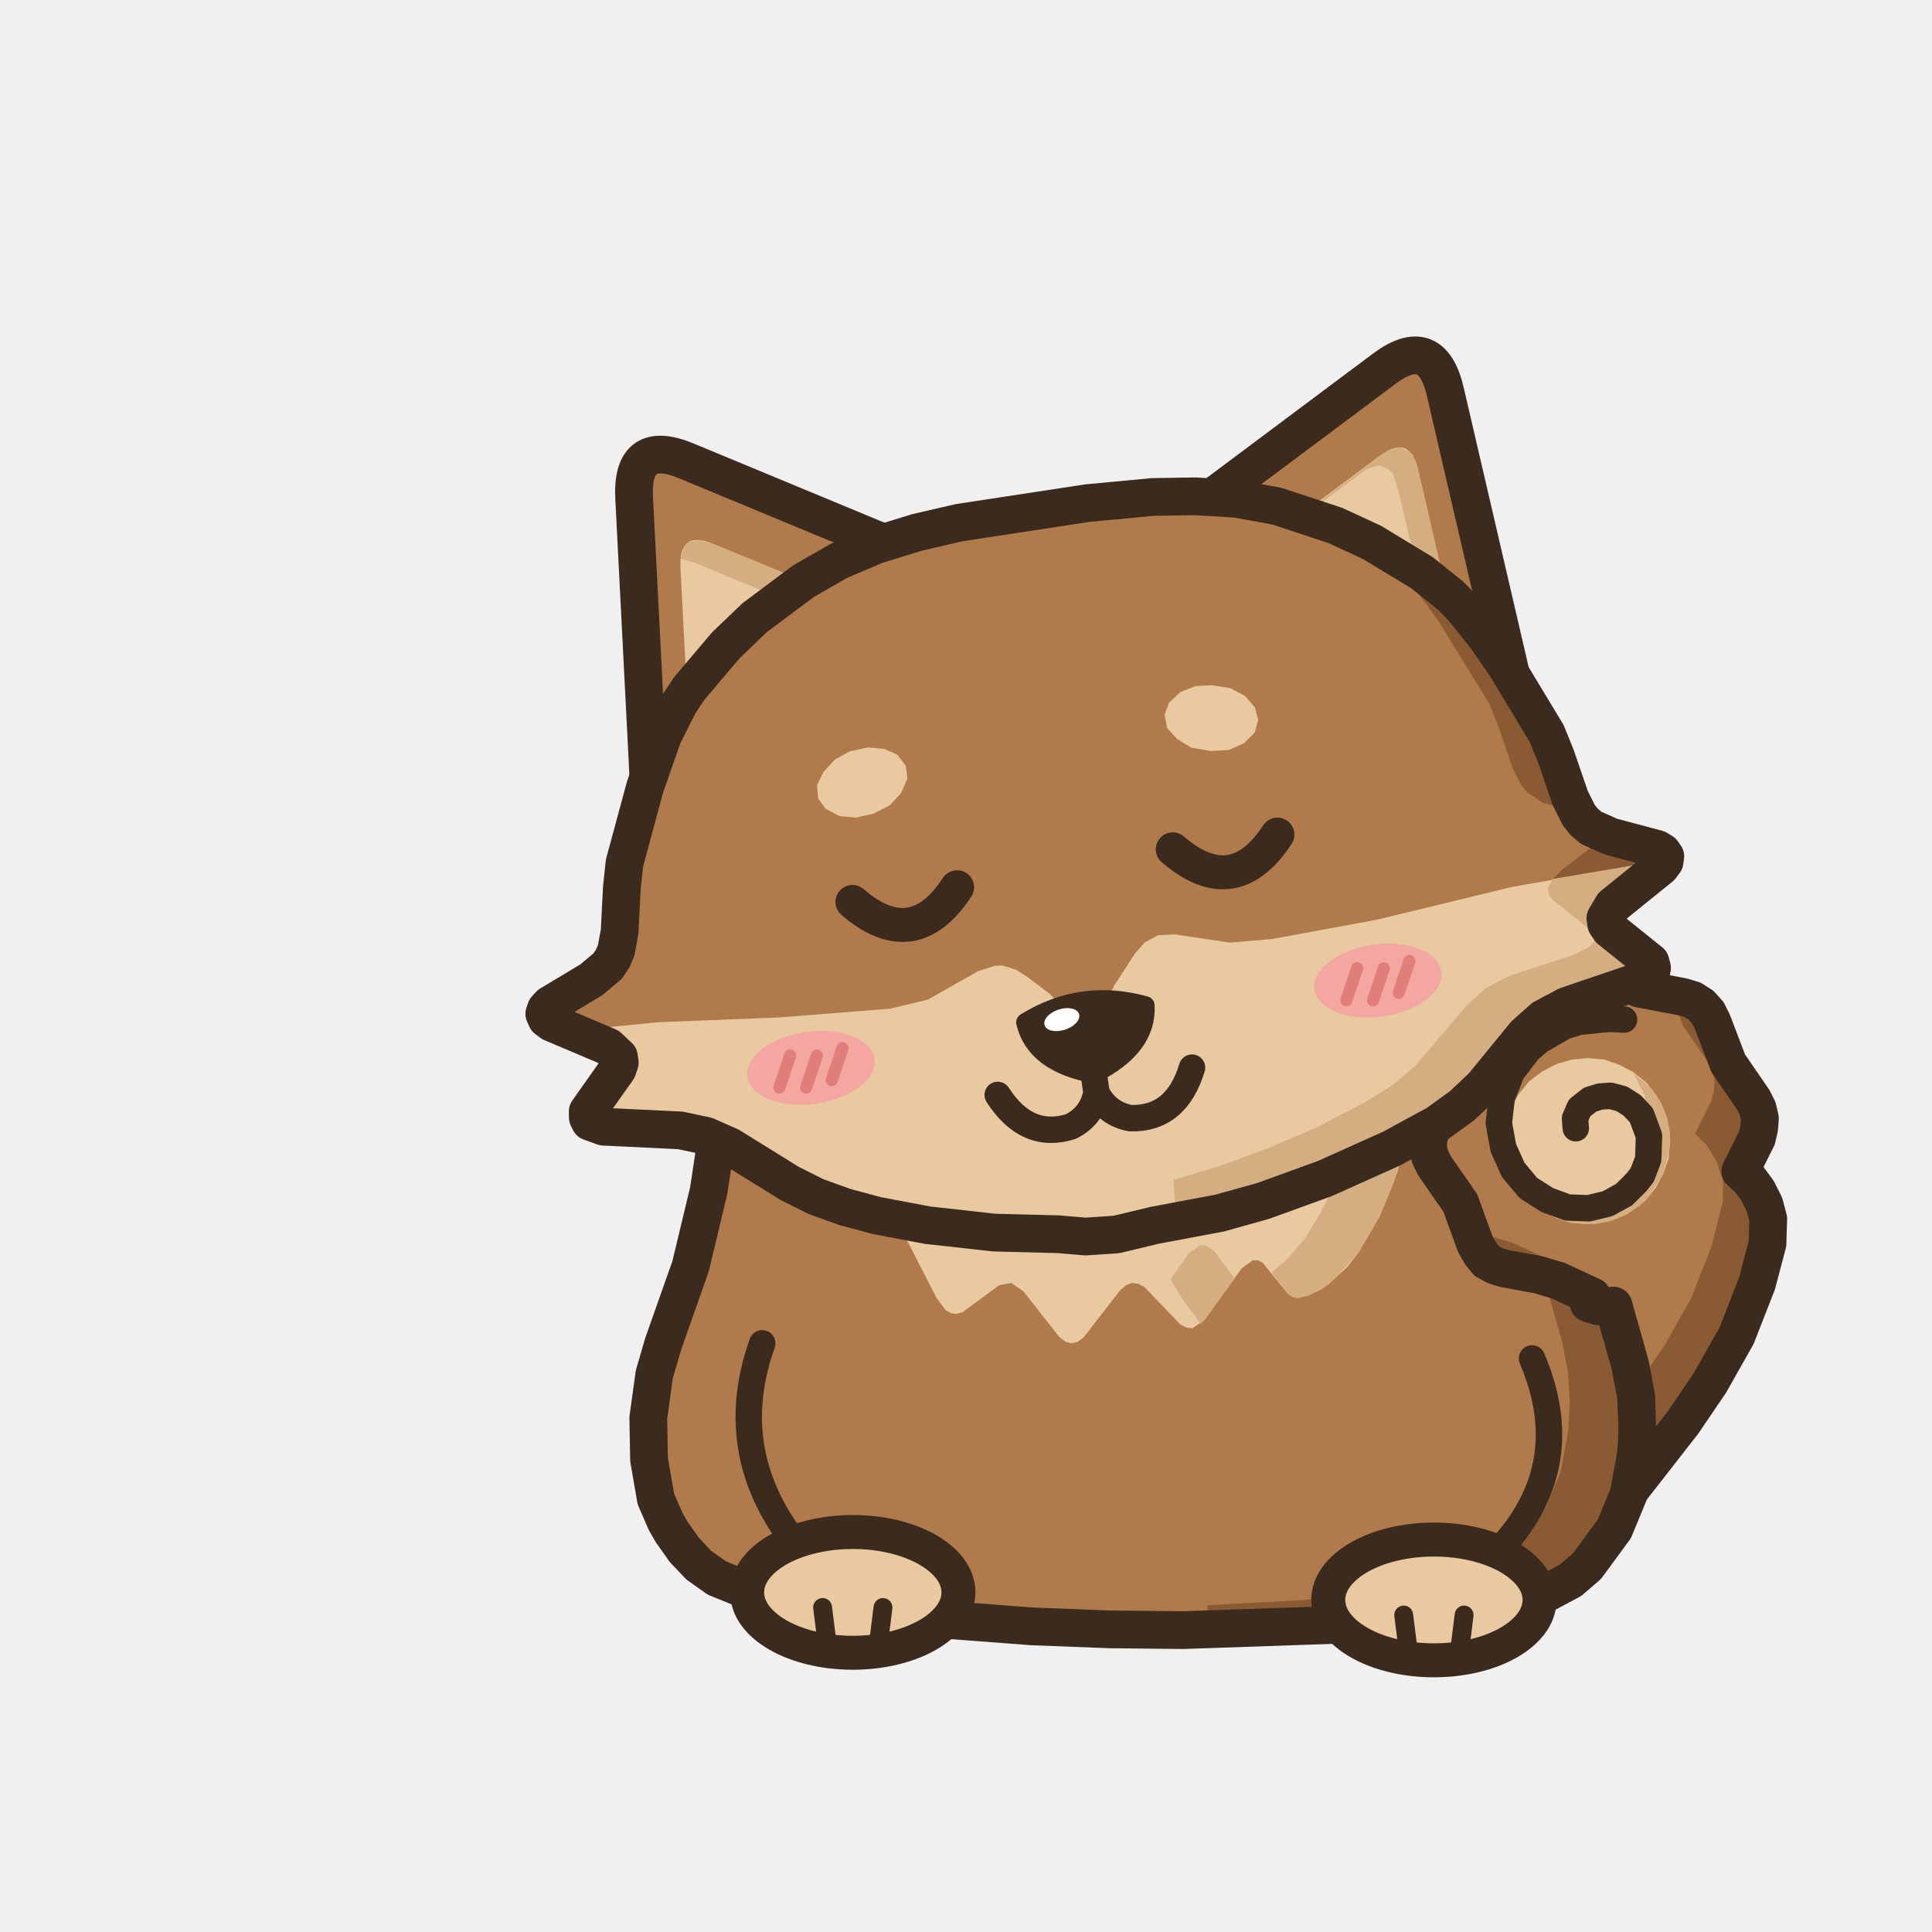
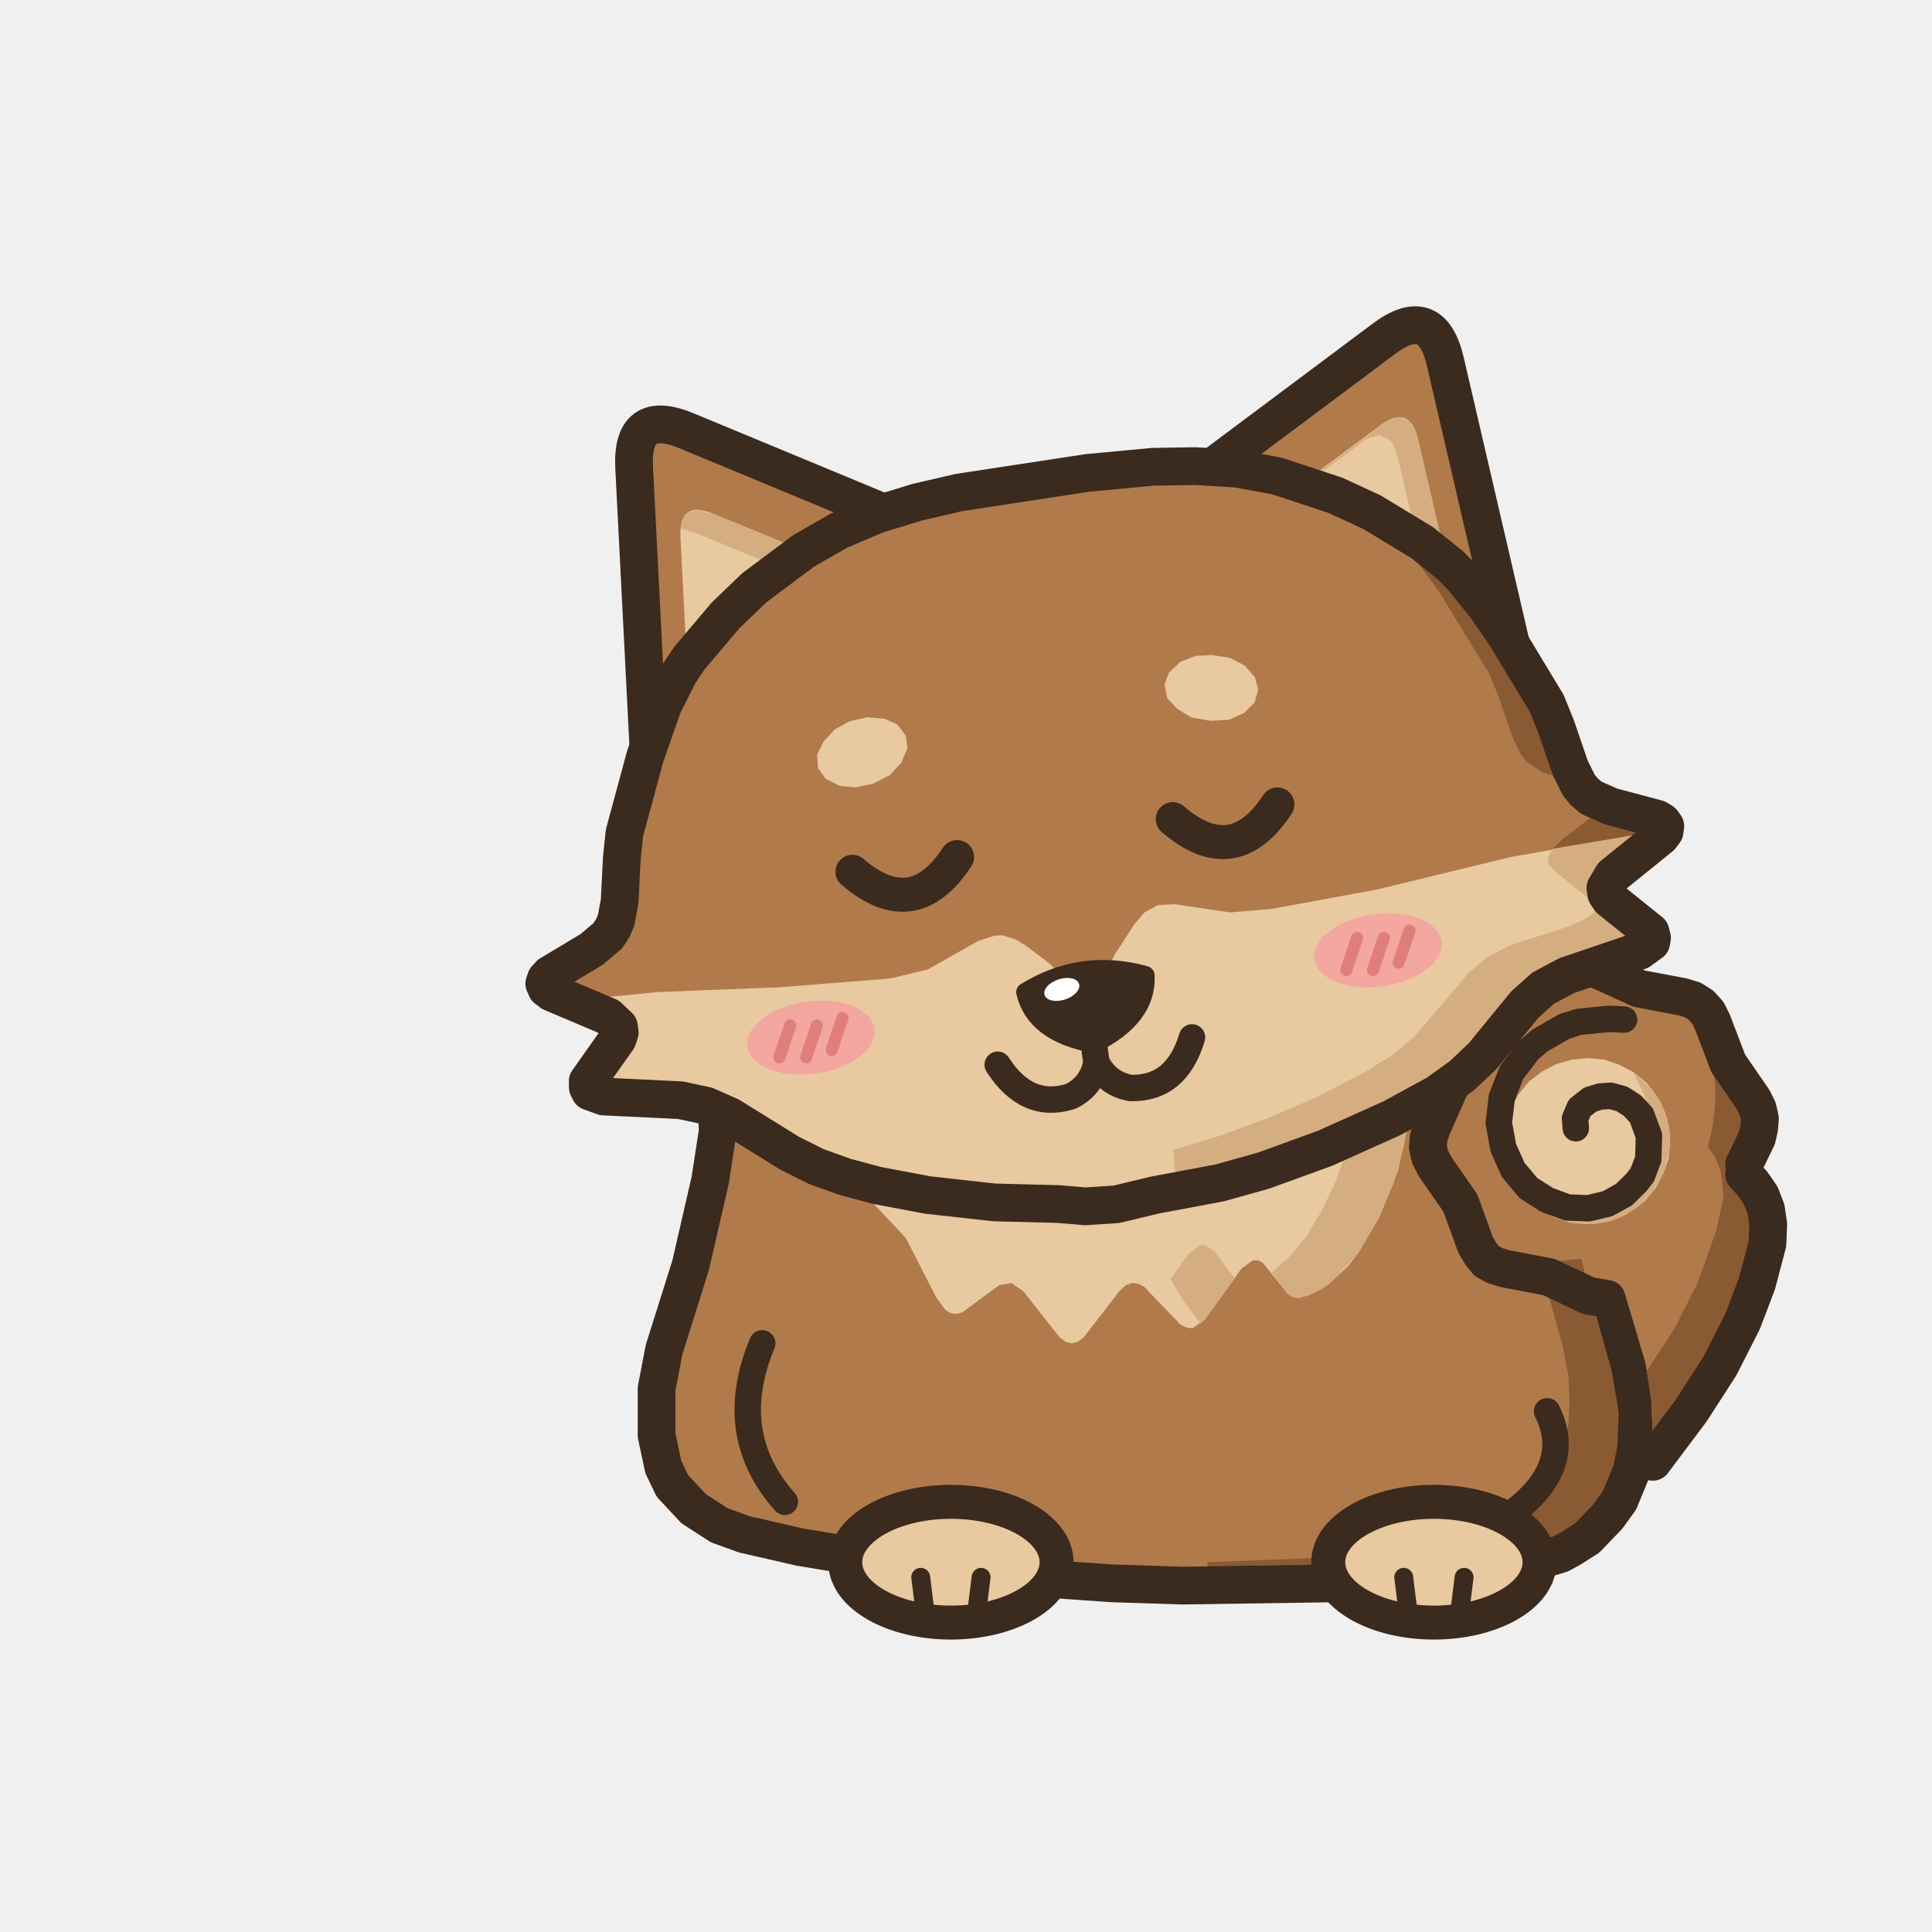
<svg xmlns="http://www.w3.org/2000/svg" viewBox="0 0 256 256">
-   <path d="M118 120 L112.1 120.6 L110.3 120.9 L108.4 121.6 L106.8 123.4 L103.1 126 L99.9 129.3 L97.5 132.9 L96.3 135.9 L94.9 142.9 L95.1 149.9 L93.9 157.8 L91.5 167.8 L87.9 178 L86.7 182.1 L85.9 187.9 L86 193.4 L86.9 198.6 L88.2 201.6 L89 203 L90.7 205.4 L92.6 207.4 L95 209.1 L98.7 210.6 L104 212 L111.5 213.2 L120.9 214.3 L136.7 215.5 L147.1 215.9 L156.8 216 L177.1 215.3 L186.5 214.6 L194.7 213.6 L200.8 212.4 L205.1 211 L208.1 209.4 L210.3 207.5 L213.9 202.6 L215.8 198 L216.8 192.6 L217 188.9 L216.8 185 L216 180.8 L212.9 169.9 L212 166 L211.5 160.8 L211.2 151.6 L210.2 143.3 L209.4 138.4 L208.6 135.4 L207.4 132.7 L205.9 130.4 L203.3 127.4 L198 123.2 L195.1 120.2 L192.4 119.1 L187.6 118.3 L179.2 117.9 L158.7 118.1 L135.4 119Z" fill="#B07A4A" />
-   <path d="M160 216 L177.1 215.3 L186.5 214.6 L194.7 213.6 L198 213 L203.2 211.7 L206.8 210.2 L208.1 209.4 L210.3 207.5 L213.9 202.6 L215.8 198 L216.8 192.6 L217 188.9 L216.8 185 L216 180.8 L212.9 169.9 L212 166 L211.5 160.8 L211.2 151.6 L210 141.6 L209 136.8 L207.4 132.7 L205.9 130.4 L204.2 128.4 L201.3 125.6 L198 123.2 L195.1 120.2 L192.4 119.1 L187.2 118.2 L189 120.2 L193.3 123.5 L196.1 126.4 L198.4 129.7 L200 133.8 L201 138.6 L202.2 148.6 L202.5 157.8 L203 163 L203.9 166.9 L207 177.8 L207.8 182 L208 185.9 L207.8 189.6 L206.8 195 L204.9 199.6 L202.2 203.4 L199.1 206.4 L196.1 208 L191.8 209.4 L189 210 L181.8 211.1 L172.9 212 L160 212.7Z" fill="#8A5A33" />
+   <path d="M118 120 L112.1 120.6 L110.3 120.9 L108.4 121.6 L106.8 123.4 L103.1 126 L99.9 129.3 L97.5 132.9 L96.3 135.9 L94.9 142.9 L95.1 149.9 L94.1 156.4 L91.5 167.7 L88 178.8 L87 184 L87 190.2 L87.9 194.4 L89.1 196.9 L91.9 199.9 L95.3 202.1 L98.6 203.3 L106 205 L113.3 206.2 L127.1 208.1 L137.3 209.1 L147.3 209.8 L156.7 210.1 L176.9 209.8 L190.8 208.8 L198 208 L203.2 207 L206.8 205.9 L208.1 205.2 L210.3 203.8 L213 201 L214.6 198.8 L216.2 194.9 L216.8 191.9 L217 187 L216 181.1 L212.9 170 L212 166 L211.5 160.8 L211.2 151.6 L210.2 143.3 L209.4 138.4 L208 134 L206.7 131.6 L205.1 129.4 L202.3 126.5 L198 123.2 L195.9 120.9 L194 119.6 L190.4 118.6 L184 118 L179.2 117.9 L150.8 118.4Z" fill="#B07A4A" />
+   <path d="M160 210.1 L171.9 209.9 L186.5 209.2 L194.7 208.4 L203.2 207 L206.8 205.9 L208.1 205.2 L210.3 203.8 L213.9 199.9 L215.8 196.2 L216.8 191.9 L217 188.7 L216.8 185.2 L216 181.1 L212.9 170 L212 166 L211.5 160.8 L211.2 151.6 L210 141.6 L209 136.8 L207.4 132.7 L205.9 130.4 L204.2 128.4 L201.3 125.6 L198 123.2 L195.1 120.2 L192.4 119.1 L187.2 118.2 L189 120.2 L193.3 123.5 L196.1 126.4 L198.4 129.7 L200 133.8 L201 138.6 L202.2 148.6 L202.5 157.8 L203 163 L203.9 167 L207 178.1 L207.8 182.2 L208 185.7 L207.8 188.9 L206.8 193.2 L205.6 195.8 L203.1 199 L200.3 201.5 L197.8 202.9 L191.8 204.5 L185.7 205.4 L172.8 206.5 L160 207Z" fill="#8A5A33" />
  <path d="M115.1 120.9 L113 122.1 L111.6 123.6 L110.7 125.2 L110.2 126.9 L110.1 128.7 L110.2 134.2 L109.8 137.8 L109.7 141.5 L110 145.4 L110.6 149.1 L112 154 L113.2 156.5 L114.9 158.6 L120 164 L124.1 172 L125.3 173.6 L126 174 L126.7 174.1 L127.5 173.9 L132.4 170.3 L134 170 L135.6 171.1 L140.4 177.2 L141.2 177.8 L142 178 L142.8 177.8 L143.6 177.2 L148.4 171 L149.2 170.3 L150 170 L150.8 170.1 L151.6 170.5 L156.4 175.5 L157.2 175.9 L158 176 L159.6 174.9 L164.5 168.1 L166 167 L166.7 167 L167.3 167.3 L170.7 171.5 L172 172 L173.5 171.6 L176 170.2 L178.5 167.9 L180 166 L182.8 161.2 L185.2 155.2 L186.3 150.3 L187 143 L186.7 137.4 L185.6 132.4 L185 127.4 L184.6 125.9 L183.9 124.4 L182.8 123 L181.2 121.8 L179 120.8 L176 120 L171.9 119.4 L166.7 118.8 L154.7 118.3 L122.6 119.7 L118 120Z" fill="#E8C9A0" />
  <path d="M159.6 174.9 L163.6 169.4 L160.9 165.8 L159.7 165 L159 165 L157.5 166.1 L155.1 169.5 L156.7 172.2 L159.1 175.4ZM168.5 168.6 L170.7 171.5 L171.3 171.9 L172 172 L173.5 171.6 L175.2 170.8 L176.8 169.5 L180 166 L182.8 161.2 L184.7 156.7 L186 152 L186.8 146.8 L187 141.1 L186.7 137.4 L185.6 132.4 L185 127.4 L184.6 125.9 L183.9 124.4 L182.8 123 L181.2 121.8 L179 120.8 L173.8 119.7 L175.8 121 L176.9 122.4 L177.6 123.9 L178 125.4 L178.6 130.4 L179.4 133.7 L179.9 137.2 L180 141 L179.8 144.8 L178.7 151.6 L177.1 156.3 L175.1 160.5 L173 164 L170.7 166.7Z" fill="#D4AE80" />
  <path d="M113 123 L111.5 124.4 L111.2 126.1 L111.9 127.9 L114.6 131.4 L117.8 134.7 L120.1 135.4 L124.4 135.5 L127 136 L129.3 137.3 L133.8 140.4 L136 141 L137.1 140.8 L138.2 140.2 L142.8 136.8 L143.9 136.2 L145 136 L146.1 136.2 L147.2 136.8 L151.8 140.3 L152.9 140.8 L154 141 L155.1 140.7 L156.2 140.1 L160.8 136.1 L161.9 135.4 L163 135 L164.1 135 L165.2 135.3 L168.6 137.1 L170.8 138 L173.3 137.7 L177.7 135.8 L180.3 134 L181.3 133 L185.1 127.7 L184.6 125.9 L183.9 124.4 L182.1 122.5 L180 122 L174.5 121.4 L157.7 120.7 L138 120.7 L121.3 121.4 L116 122Z" fill="#D4AE80" />
-   <path d="M118 120 L112.1 120.6 L110.3 120.9 L108.4 121.6 L106.8 123.4 L103.1 126 L99.9 129.3 L97.5 132.9 L96.3 135.9 L94.9 142.9 L95.1 149.9 L93.9 157.8 L91.5 167.8 L87.9 178 L86.7 182.1 L85.9 187.9 L86 193.4 L86.9 198.6 L88.2 201.6 L89 203 L90.7 205.4 L92.6 207.4 L95 209.1 L98.7 210.6 L104 212 L111.5 213.2 L120.9 214.3 L136.7 215.5 L147.1 215.9 L156.8 216 L177.1 215.3 L186.5 214.6 L194.7 213.6 L200.8 212.4 L205.1 211 L208.1 209.4 L210.3 207.5 L213.9 202.6 L215.8 198 L216.8 192.6 L217 188.9 L216.8 185 L216 180.8 L212.9 169.9 L212 166 L211.5 160.8 L211.2 151.6 L210.2 143.3 L209.4 138.4 L208.6 135.4 L207.4 132.7 L205.9 130.4 L203.3 127.4 L198 123.2 L195.1 120.2 L192.4 119.1 L187.6 118.3 L179.2 117.9 L158.7 118.1 L135.4 119Z" fill="none" stroke="#3B2A1E" stroke-width="5" stroke-linecap="round" stroke-linejoin="round" />
-   <path d="M106 141 Q103 146 105 150 M101 178 Q96 192 105 204 M203 180 Q209 194 199 205" fill="none" stroke="#3B2A1E" stroke-width="3.5" stroke-linecap="round" stroke-linejoin="round" />
-   <ellipse cx="113" cy="211" rx="14" ry="8" fill="#E8C9A0" stroke="#3B2A1E" stroke-width="4.5" />
-   <ellipse cx="190" cy="212" rx="14" ry="8" fill="#E8C9A0" stroke="#3B2A1E" stroke-width="4.5" />
-   <path d="M109 213 L109.5 217 M117 213 L116.5 217 M186 214 L186.5 218 M194 214 L193.5 218" fill="none" stroke="#3B2A1E" stroke-width="2.5" stroke-linecap="round" stroke-linejoin="round" />
-   <path d="M232.3 145.7 L229 140.9 L226.9 135.4 L226.3 134.2 L225.4 133.2 L224.3 132.5 L223 132.1 L217.2 131 L211.9 128.6 L210.6 128.2 L209.3 128.1 L208 128.4 L206.8 129 L202 132.4 L196.4 134.4 L195.2 135.1 L194.3 135.9 L193.6 137 L193.2 138.3 L192.1 144.1 L189.7 149.5 L189.3 150.8 L189.2 152 L189.5 153.3 L190.1 154.5 L193.5 159.4 L195.5 164.9 L196.2 166.1 L197 167.1 L198.1 167.7 L199.4 168.1 L203.8 168.9 L206.5 169.7 L211 171.8 L210.5 172.7 L211.8 173.1 L213.8 173 L216 180.8 L216.8 185 L217 190.8 L216.6 194.5 L215.9 197.6 L223 188.5 L226.6 183.2 L230.1 177 L232.8 170.1 L234.2 164.8 L234.3 161.5 L233.8 159.6 L232.9 157.8 L231.8 156.3 L230.6 155.2 L232.8 150.8 L233.1 149.5 L233.2 148.2 L232.9 146.9Z" fill="#B07A4A" />
-   <path d="M232.3 145.7 L229 140.9 L226.9 135.4 L226.3 134.2 L225.4 133.2 L224.3 132.5 L221.5 131.8 L223 135.9 L226.3 140.7 L226.9 141.9 L227.2 143.2 L227.1 144.5 L226.8 145.8 L224.6 150.2 L226.2 151.8 L227.5 154 L228.3 156.5 L228.3 159.1 L226.8 165.1 L224.1 172 L220.6 178.2 L216.7 183.9 L217 187 L217 190.8 L216.6 194.5 L215.9 197.6 L223 188.5 L227.9 181 L231.1 174.6 L233.6 167.5 L234.3 164.1 L234.1 160.9 L232.9 157.8 L231.8 156.3 L230.6 155.2 L232.8 150.8 L233.1 149.5 L233.2 148.2 L232.9 146.9ZM195 163.4 L196.2 166.1 L197 167.1 L198.1 167.7 L199.4 168.1 L205.2 169.2 L208.6 170.8 L207.8 168 L205.8 168.1 L204.5 167.7 L205 166.8 L200.5 164.7 L197.8 163.9Z" fill="#8A5A33" />
+   <path d="M118 120 L112.1 120.6 L110.3 120.9 L108.4 121.6 L106.8 123.4 L103.1 126 L99.9 129.3 L97.5 132.9 L96.3 135.9 L94.9 142.9 L95.1 149.9 L94.1 156.4 L91.5 167.7 L88 178.8 L87 184 L87 190.2 L87.9 194.4 L89.1 196.9 L91.9 199.9 L95.3 202.1 L98.6 203.3 L106 205 L113.3 206.2 L127.1 208.1 L137.3 209.1 L147.3 209.8 L156.7 210.1 L176.9 209.8 L190.8 208.8 L198 208 L203.2 207 L206.8 205.9 L208.1 205.2 L210.3 203.8 L213 201 L214.6 198.8 L216.2 194.9 L216.8 191.9 L217 187 L216 181.1 L212.9 170 L212 166 L211.5 160.8 L211.2 151.6 L210.2 143.3 L209.4 138.4 L208 134 L206.7 131.6 L205.1 129.4 L202.3 126.5 L198 123.2 L195.9 120.9 L194 119.6 L190.4 118.6 L184 118 L179.2 117.9 L150.8 118.4Z" fill="none" stroke="#3B2A1E" stroke-width="5" stroke-linecap="round" stroke-linejoin="round" />
+   <path d="M101 178 Q96 190 104 199 M205 187 Q208.5 194 201 200" fill="none" stroke="#3B2A1E" stroke-width="3.5" stroke-linecap="round" stroke-linejoin="round" />
+   <ellipse cx="126" cy="207" rx="14" ry="8" fill="#E8C9A0" stroke="#3B2A1E" stroke-width="4.5" />
+   <ellipse cx="190" cy="207" rx="14" ry="8" fill="#E8C9A0" stroke="#3B2A1E" stroke-width="4.5" />
+   <path d="M122 209 L122.5 213 M130 209 L129.5 213 M186 209 L186.5 213 M194 209 L193.5 213" fill="none" stroke="#3B2A1E" stroke-width="2.5" stroke-linecap="round" stroke-linejoin="round" />
+   <path d="M232.9 146.9 L232.3 145.7 L229 140.9 L226.9 135.4 L226.3 134.2 L225.4 133.2 L224.3 132.5 L223 132.1 L217.2 131 L211.9 128.6 L210.6 128.2 L209.3 128.1 L208 128.4 L206.8 129 L202 132.4 L196.4 134.4 L195.2 135.1 L194.3 135.9 L193.6 137 L193.2 138.3 L192.1 144.1 L189.7 149.5 L189.3 150.8 L189.2 152 L189.5 153.3 L190.1 154.5 L193.5 159.4 L195.5 164.9 L196.2 166.1 L197 167.1 L198.1 167.7 L199.4 168.1 L205.2 169.2 L210.5 171.7 L211.9 172.1 L213.1 172.1 L215.3 171.4 L218 180.5 L218.8 184.8 L219 190.4 L218.4 194.4 L224.1 186.9 L227.6 181.5 L230.9 175.1 L232.8 170.1 L234.2 164.8 L234.3 161.5 L233.8 159.6 L232.9 157.8 L231.8 156.3 L230.6 155.2 L232.8 150.8 L233.1 149.5 L233.2 148.2Z" fill="#B07A4A" />
+   <path d="M232.9 146.9 L229 140.9 L226.9 135.4 L226.3 134.2 L225.4 133.2 L223.1 132.1 L224.7 134.7 L225.6 136.7 L226.9 140.8 L227.3 144 L227.3 146.2 L226.9 149.4 L226.3 151.9 L227.3 153.4 L228 155.2 L228.4 158.5 L227.4 163.1 L224.9 170.1 L221.9 176 L218.2 181.7 L219 187 L218.9 190.5 L218.4 194.4 L224.1 186.9 L227.9 181 L231.1 174.6 L233.6 167.5 L234.3 164.1 L234.1 160.9 L232.9 157.8 L231.8 156.3 L230.6 155.2 L232.8 150.8 L233.1 149.5 L233.2 148.2ZM197 167.1 L198.1 167.7 L199.4 168.1 L205.2 169.2 L210.9 171.8 L209.5 166.8 L205.2 167.2 L202 167 L198.8 166.3 L195.6 165Z" fill="#8A5A33" />
  <path d="M221.1 149.2 L220.5 147.1 L219.5 145.2 L218.2 143.5 L216.5 142.1 L214.6 141.1 L212.6 140.4 L210.4 140.2 L208.3 140.4 L206.2 141 L204.3 142 L202.6 143.3 L201.2 145 L200.2 146.9 L199.5 148.9 L199.3 151.1 L199.5 153.2 L200.1 155.3 L201.1 157.2 L202.4 158.9 L204.1 160.3 L206 161.3 L208 162 L210.2 162.2 L212.3 162 L214.4 161.4 L216.3 160.4 L218 159.1 L219.4 157.4 L220.4 155.5 L221.1 153.5 L221.3 151.3Z" fill="#E8C9A0" />
  <path d="M220.9 148.1 L220.1 146.1 L218.9 144.3 L216.4 142.1 L217.9 145.1 L218.3 147.2 L218.2 149.4 L217.8 151.5 L216.9 153.5 L215 156.1 L212.4 158 L210.4 158.8 L208.3 159.2 L205 159 L203 158.3 L201.2 157.3 L202.4 158.9 L204.1 160.3 L206 161.3 L208 162 L211.3 162.2 L213.4 161.8 L215.4 161 L217.2 159.8 L218.7 158.3 L220.4 155.5 L221.2 152.4 L221.3 150.2Z" fill="#D4AE80" />
-   <path d="M232.3 145.7 L229 140.9 L226.9 135.4 L226.3 134.2 L225.4 133.2 L224.3 132.5 L223 132.1 L217.2 131 L211.9 128.6 L210.6 128.2 L209.3 128.1 L208 128.4 L206.8 129 L202 132.4 L196.4 134.4 L195.2 135.1 L194.3 135.9 L193.6 137 L193.2 138.3 L192.1 144.1 L189.7 149.5 L189.3 150.8 L189.2 152 L189.5 153.3 L190.1 154.5 L193.5 159.4 L195.5 164.9 L196.2 166.1 L197 167.1 L198.1 167.7 L199.4 168.1 L203.8 168.9 L206.5 169.7 L211 171.8 L210.5 172.7 L211.8 173.1 L213.8 173 L216 180.8 L216.8 185 L217 190.8 L216.6 194.5 L215.9 197.6 L223 188.5 L226.6 183.2 L230.1 177 L232.8 170.1 L234.2 164.8 L234.3 161.5 L233.8 159.6 L232.9 157.8 L231.8 156.3 L230.6 155.2 L232.8 150.8 L233.1 149.5 L233.2 148.2 L232.9 146.9 L232.3 145.7" fill="none" stroke="#3B2A1E" stroke-width="5" stroke-linecap="round" stroke-linejoin="round" />
+   <path d="M231.1 154.3 L232.8 150.8 L233.1 149.5 L233.2 148.2 L232.9 146.9 L232.3 145.7 L229 140.9 L226.9 135.4 L226.3 134.2 L225.4 133.2 L224.3 132.5 L223 132.1 L217.2 131 L211.9 128.6 L210.6 128.2 L209.3 128.1 L208 128.4 L206.8 129 L202 132.4 L196.4 134.4 L195.2 135.1 L194.3 135.9 L193.6 137 L193.2 138.3 L192.1 144.1 L189.7 149.5 L189.3 150.8 L189.2 152 L189.5 153.3 L190.1 154.5 L193.5 159.4 L195.5 164.9 L196.2 166.1 L197 167.1 L198.1 167.7 L199.4 168.1 L205.2 169.2 L210.5 171.7 L212.9 172.1M219 193.7 L224.1 186.9 L227.9 181 L230.9 175.1 L232.8 170.1 L234.2 164.8 L234.3 162.2 L234 160.2 L233.3 158.4 L232.2 156.8 L231.1 155.6" fill="none" stroke="#3B2A1E" stroke-width="5" stroke-linecap="round" stroke-linejoin="round" />
  <path d="M208.8 149.5 L208.7 148.2 L209.3 146.8 L210.7 145.7 L212 145.3 L213.4 145.2 L214.9 145.6 L216.3 146.5 L217.5 147.8 L218.5 150.5 L218.4 153.6 L217.6 155.7 L216.9 156.6 L215.2 158.3 L213 159.5 L210.5 160.1 L207.7 160 L205 159 L202.5 157.4 L200.5 155 L199.2 152.1 L198.6 148.8 L199 145.4 L200.3 142.1 L202.5 139.2 L204 137.9 L207.3 136 L209.2 135.4 L213.2 135 L215.2 135.1" fill="none" stroke="#3B2A1E" stroke-width="3.5" stroke-linecap="round" stroke-linejoin="round" />
-   <g transform="translate(-3 30) rotate(-8 148 84)">
+   <g transform="translate(-3 26) rotate(-8 148 84)">
    <path d="M92.4 74.2 Q90 76 90.3 73L94.3 28 Q95 20 101.9 24.1L131.4 41.5 Q134 43 131.6 44.8Z" fill="#B07A4A" stroke="#3B2A1E" stroke-width="5" stroke-linejoin="round" stroke-linecap="round" />
    <path d="M98.4 62.5 Q96.8 63.7 97 61.7L99.1 37.9 Q99.6 32.9 103.9 35.5L119.3 44.5 Q121 45.6 119.4 46.8Z" fill="#E8C9A0" />
    <path d="M97.5 63 L119.4 46.8 L120.2 45.9 L120.1 45.3 L119.3 44.5 L103.9 35.5 L102 34.7 L100.6 34.8 L100 35.2 L99.3 36.8 L100.9 37.5 L116.3 46.5 L117 47.1 L117.2 47.9 L116.4 48.8Z" fill="#D4AE80" />
    <path d="M164.4 44.8 Q162 43 164.6 41.6L195 24.9 Q202 21 202.7 29L206.7 74 Q207 77 204.6 75.2Z" fill="#B07A4A" stroke="#3B2A1E" stroke-width="5" stroke-linejoin="round" stroke-linecap="round" />
    <path d="M176.9 47.1 Q175.3 45.9 177 44.9L192.9 36.2 Q197.3 33.8 197.7 38.8L199.8 62.6 Q200 64.6 198.4 63.4Z" fill="#E8C9A0" />
    <path d="M196.6 62 L199.1 63.8 L199.6 63.8 L199.8 63.4 L199.8 62.6 L197.7 38.8 L197.3 36.7 L196.8 36.1 L195.6 35.4 L193.9 35.7 L176.4 45.4 L176.2 45.7 L190.9 37.7 L192.6 37.4 L193.8 38.1 L194.3 38.7 L194.7 40.8Z" fill="#D4AE80" />
    <path d="M153.7 37 L136.5 37.2 L130.8 37.7 L125.2 38.6 L120 40 L115 42 L107.9 45.9 L103.6 49 L98 54 L96.4 55.8 L93.7 59.7 L90.4 66.1 L86.3 75.7 L85.5 78.9 L84.4 84.6 L83.6 87 L83 88 L82.2 88.9 L79.8 90.4 L73.9 92.9 L73.3 93.4 L73 94 L73.2 94.7 L73.8 95.3 L80.8 99.5 L82 101 L82 101.8 L81.6 102.6 L76.9 107.6 L76.8 108.4 L77 109 L78.7 109.9 L88.7 111.8 L92 113 L94.9 114.8 L102.1 120.8 L105.3 123 L108.9 124.9 L112.9 126.6 L119.4 128.8 L128 131 L136.4 132.4 L139.9 133.2 L144 133.5 L149.2 133 L157.9 132.6 L163.9 131.8 L172.4 130 L181.7 127.3 L188.1 124.9 L191.7 123 L194.8 120.8 L201.3 114.8 L204 113 L207.3 111.8 L217.3 109.9 L219 109 L219.2 108.4 L219.1 107.6 L214.4 102.6 L214 101.8 L214 101 L215.2 99.5 L222.2 95.3 L222.8 94.7 L223 94 L222.7 93.4 L222.1 92.9 L216.2 90.4 L213.8 88.9 L213 88 L212.4 87 L211.6 84.6 L210.5 78.9 L209.7 75.7 L205.6 66.1 L203.5 61.9 L201 57.7 L199.6 55.8 L196.3 52.3 L190.3 47.4 L185.8 44.5 L178.5 40.9 L173.4 39.2 L168 38.1 L162.4 37.4Z" fill="#B07A4A" />
    <path d="M152.1 132.9 L157.9 132.6 L159.9 132.4 L161.9 132.1 L163.9 131.8 L165.9 131.4 L168 131 L170.2 130.5 L172.4 130 L174.7 129.4 L177 128.8 L179.4 128.1 L181.7 127.3 L183.9 126.6 L186.1 125.7 L188.1 124.9 L190 124 L191.7 123 L193.3 121.9 L194.8 120.8 L196.1 119.6 L200 115.9 L201.3 114.8 L204 113 L207.3 111.8 L215.9 110.3 L217.3 109.9 L218.3 109.5 L219 109 L219.2 108.4 L219.1 107.6 L218.5 106.9 L217.8 106 L215.1 103.5 L214.4 102.6 L214 101.8 L214 101 L215.2 99.5 L221.3 96 L222.2 95.3 L222.8 94.7 L223 94 L222.7 93.4 L221.2 92.4 L215.5 90 L214.3 91 L209.3 93.8 L207.8 94.9 L222.8 94.5 L221.3 96 L215.2 99.5 L214 101 L214 101.8 L214.4 102.6 L215.1 103.5 L218.5 106.9 L219 107.6 L219.2 108.4 L219 109 L218.3 109.5 L215.9 110.3 L207.3 111.8 L204 113 L201.3 114.8 L200 115.9 L194.8 120.8 L191.7 123 L188.1 124.9 L183.9 126.5 L174.7 129.4 L165.9 131.4 L159.9 132.3ZM211.3 83.3 L210.5 78.9 L209.7 75.7 L205.6 66.1 L202.3 59.7 L199.6 55.8 L196.3 52.3 L192.4 49 L186.8 45.2 L189.3 47.3 L192.6 50.8 L195.3 54.7 L197.6 59 L202.7 70.7 L203.5 73.9 L204.6 79.6 L205.4 82 L206 83 L207.9 84.7 L212.2 86.6Z" fill="#8A5A33" />
    <path d="M222.8 94.5 L202.2 95.2 L184 97 L169.9 97.6 L164.3 97.3 L157.2 95.2 L155 95 L153.1 95.7 L151.6 97 L148.3 100.8 L145.2 105.3 L144 106 L142.8 105.3 L139.7 100.7 L137 98 L135.7 96.9 L134 96.1 L133 96 L130.7 96.4 L123.6 99.2 L118.5 99.7 L103.7 98.8 L87.8 97.2 L76 96.7 L80.8 99.5 L82 101 L82 101.8 L81.6 102.6 L77 107.6 L76.8 108.4 L77 109 L77.7 109.5 L80 110.3 L88.7 111.8 L92 113 L94.9 114.8 L102.1 120.8 L105.3 123 L108.9 124.9 L115 127.3 L121.6 129.4 L128 131 L136.4 132.4 L139.9 133.2 L144.7 133.5 L149.2 133 L159.9 132.3 L168 131 L179.4 128.1 L186.1 125.7 L190 124 L193.3 121.9 L201.3 114.8 L204 113 L207.3 111.8 L217.3 109.9 L219 109 L219.2 108.4 L219 107.6 L214.4 102.6 L214 101.8 L214 101 L215.2 99.5 L221.3 96Z" fill="#E8C9A0" />
    <path d="M222.8 94.5 L207.8 94.9 L207 96 L207 96.8 L207.4 97.6 L212.1 102.6 L212.2 103.4 L212 104 L211.3 104.5 L208.9 105.3 L200.3 106.8 L197 108 L194.3 109.8 L186.3 116.9 L183 119 L179.1 120.7 L172.4 123.1 L165.4 125 L158.9 126.4 L152.5 127.4 L152.1 132.9 L159.9 132.3 L165.9 131.4 L174.7 129.4 L183.9 126.5 L188.1 124.9 L191.7 123 L194.8 120.8 L201.3 114.8 L204 113 L207.3 111.8 L215.9 110.3 L218.3 109.5 L219 109 L219.2 108.4 L219 107.6 L214.4 102.6 L214 101.8 L214 101 L215.2 99.5 L221.3 96Z" fill="#D4AE80" />
    <path d="M172.1 68.6 L171.9 66.9 L170.8 65.2 L169 63.9 L166.7 63.2 L164.5 63 L162.4 63.5 L160.7 64.7 L159.9 66.2 L160 68 L161.1 69.6 L162.8 71 L165.3 71.8 L167.7 72 L169.8 71.4 L171.4 70.2ZM125 68.1 L124.1 66.5 L122.5 65.5 L120.3 65 L117.9 65.2 L115.8 66 L114.1 67.4 L113 69 L112.9 70.8 L113.7 72.3 L115.4 73.5 L117.5 74 L119.9 73.8 L122.2 73 L123.9 71.6 L125 69.8Z" fill="#E8C9A0" />
    <path d="M153.7 37 L136.5 37.2 L130.8 37.7 L125.2 38.6 L120 40 L115 42 L107.9 45.9 L103.6 49 L98 54 L96.4 55.8 L93.7 59.7 L90.4 66.1 L86.3 75.7 L85.5 78.9 L84.4 84.6 L83.6 87 L83 88 L82.2 88.9 L79.8 90.4 L73.9 92.9 L73.3 93.4 L73 94 L73.2 94.7 L73.8 95.3 L80.8 99.5 L82 101 L82 101.8 L81.6 102.6 L76.9 107.6 L76.8 108.4 L77 109 L78.7 109.9 L88.7 111.8 L92 113 L94.9 114.8 L102.1 120.8 L105.3 123 L108.9 124.9 L112.9 126.6 L119.4 128.8 L128 131 L136.4 132.4 L139.9 133.2 L144 133.5 L149.2 133 L157.9 132.6 L163.9 131.8 L172.4 130 L181.7 127.3 L188.1 124.9 L191.7 123 L194.8 120.8 L201.3 114.8 L204 113 L207.3 111.8 L217.3 109.9 L219 109 L219.2 108.4 L219.1 107.6 L214.4 102.6 L214 101.8 L214 101 L215.2 99.5 L222.2 95.3 L222.8 94.7 L223 94 L222.7 93.4 L222.1 92.9 L216.2 90.4 L213.8 88.9 L213 88 L212.4 87 L211.6 84.6 L210.5 78.9 L209.7 75.7 L205.6 66.1 L203.5 61.9 L201 57.7 L199.6 55.8 L196.3 52.3 L190.3 47.4 L185.8 44.5 L178.5 40.9 L173.4 39.2 L168 38.1 L162.4 37.4Z" fill="none" stroke="#3B2A1E" stroke-width="5" stroke-linecap="round" stroke-linejoin="round" />
    <ellipse cx="107" cy="106" rx="8.5" ry="4.8" fill="#F4A6A0" />
    <ellipse cx="183" cy="105" rx="8.5" ry="4.8" fill="#F4A6A0" />
    <path d="M102.5 108 L104.5 104 M106 108.5 L108 104.5 M109.5 108 L111.5 104 M178.5 107 L180.5 103 M182 107.5 L184 103.5 M185.5 107 L187.5 103" fill="none" stroke="#E07F7A" stroke-width="1.6" stroke-linecap="round" stroke-linejoin="round" />
    <path d="M115.5 85.0 Q122.5 93.0 129.5 85.0 M158.5 84.0 Q165.5 92.0 172.5 84.0" fill="none" stroke="#3B2A1E" stroke-width="4.5" stroke-linecap="round" stroke-linejoin="round" />
    <path d="M144 111 L144 114.5 M131 113 Q134 119.5 140 118.5 Q143 117.5 144 114.5 Q145 117.5 148 118.5 Q154 119.5 157 113" fill="none" stroke="#3B2A1E" stroke-width="3.5" stroke-linecap="round" stroke-linejoin="round" />
    <path d="M136 104 Q144 100.5 152 104 Q151.5 109.5 144 112 Q136.5 109.5 136 104Z" fill="#3B2A1E" stroke="#3B2A1E" stroke-width="2.5" stroke-linejoin="round" />
    <ellipse cx="140.8" cy="104.3" rx="2.4" ry="1.4" transform="rotate(-10 140.8 104.3)" fill="#FFFFFF" />
  </g>
</svg>
